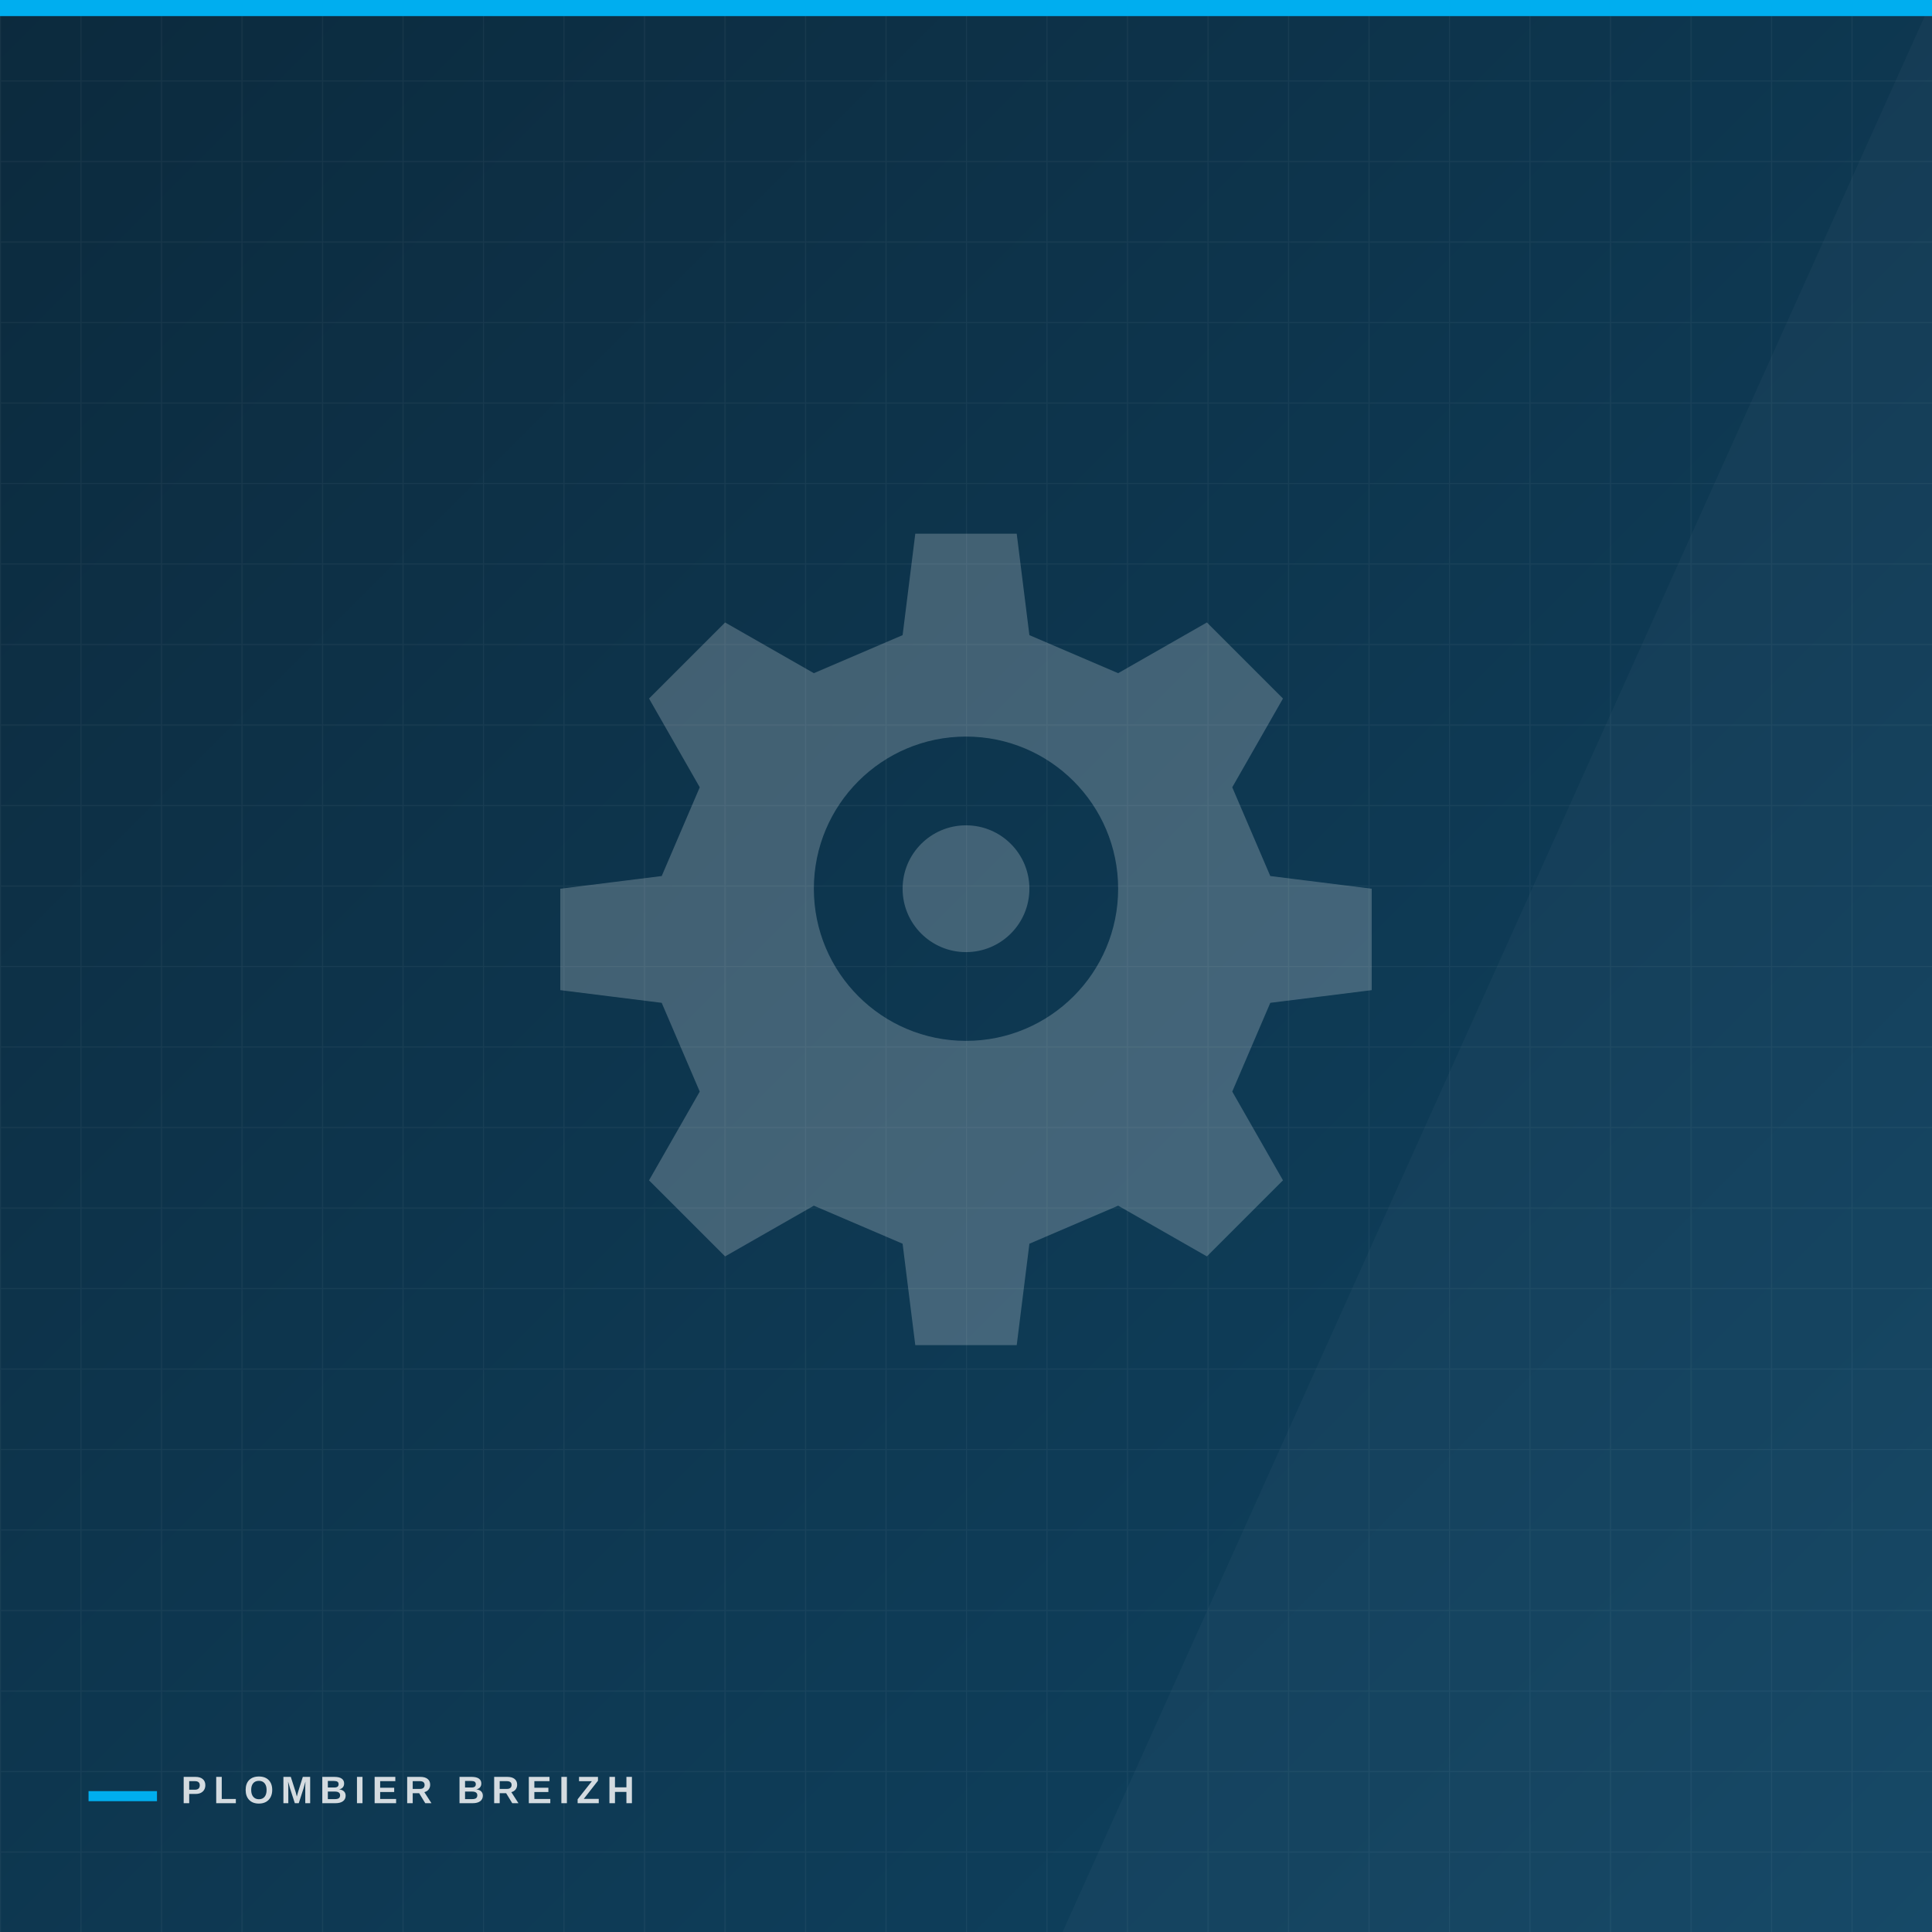
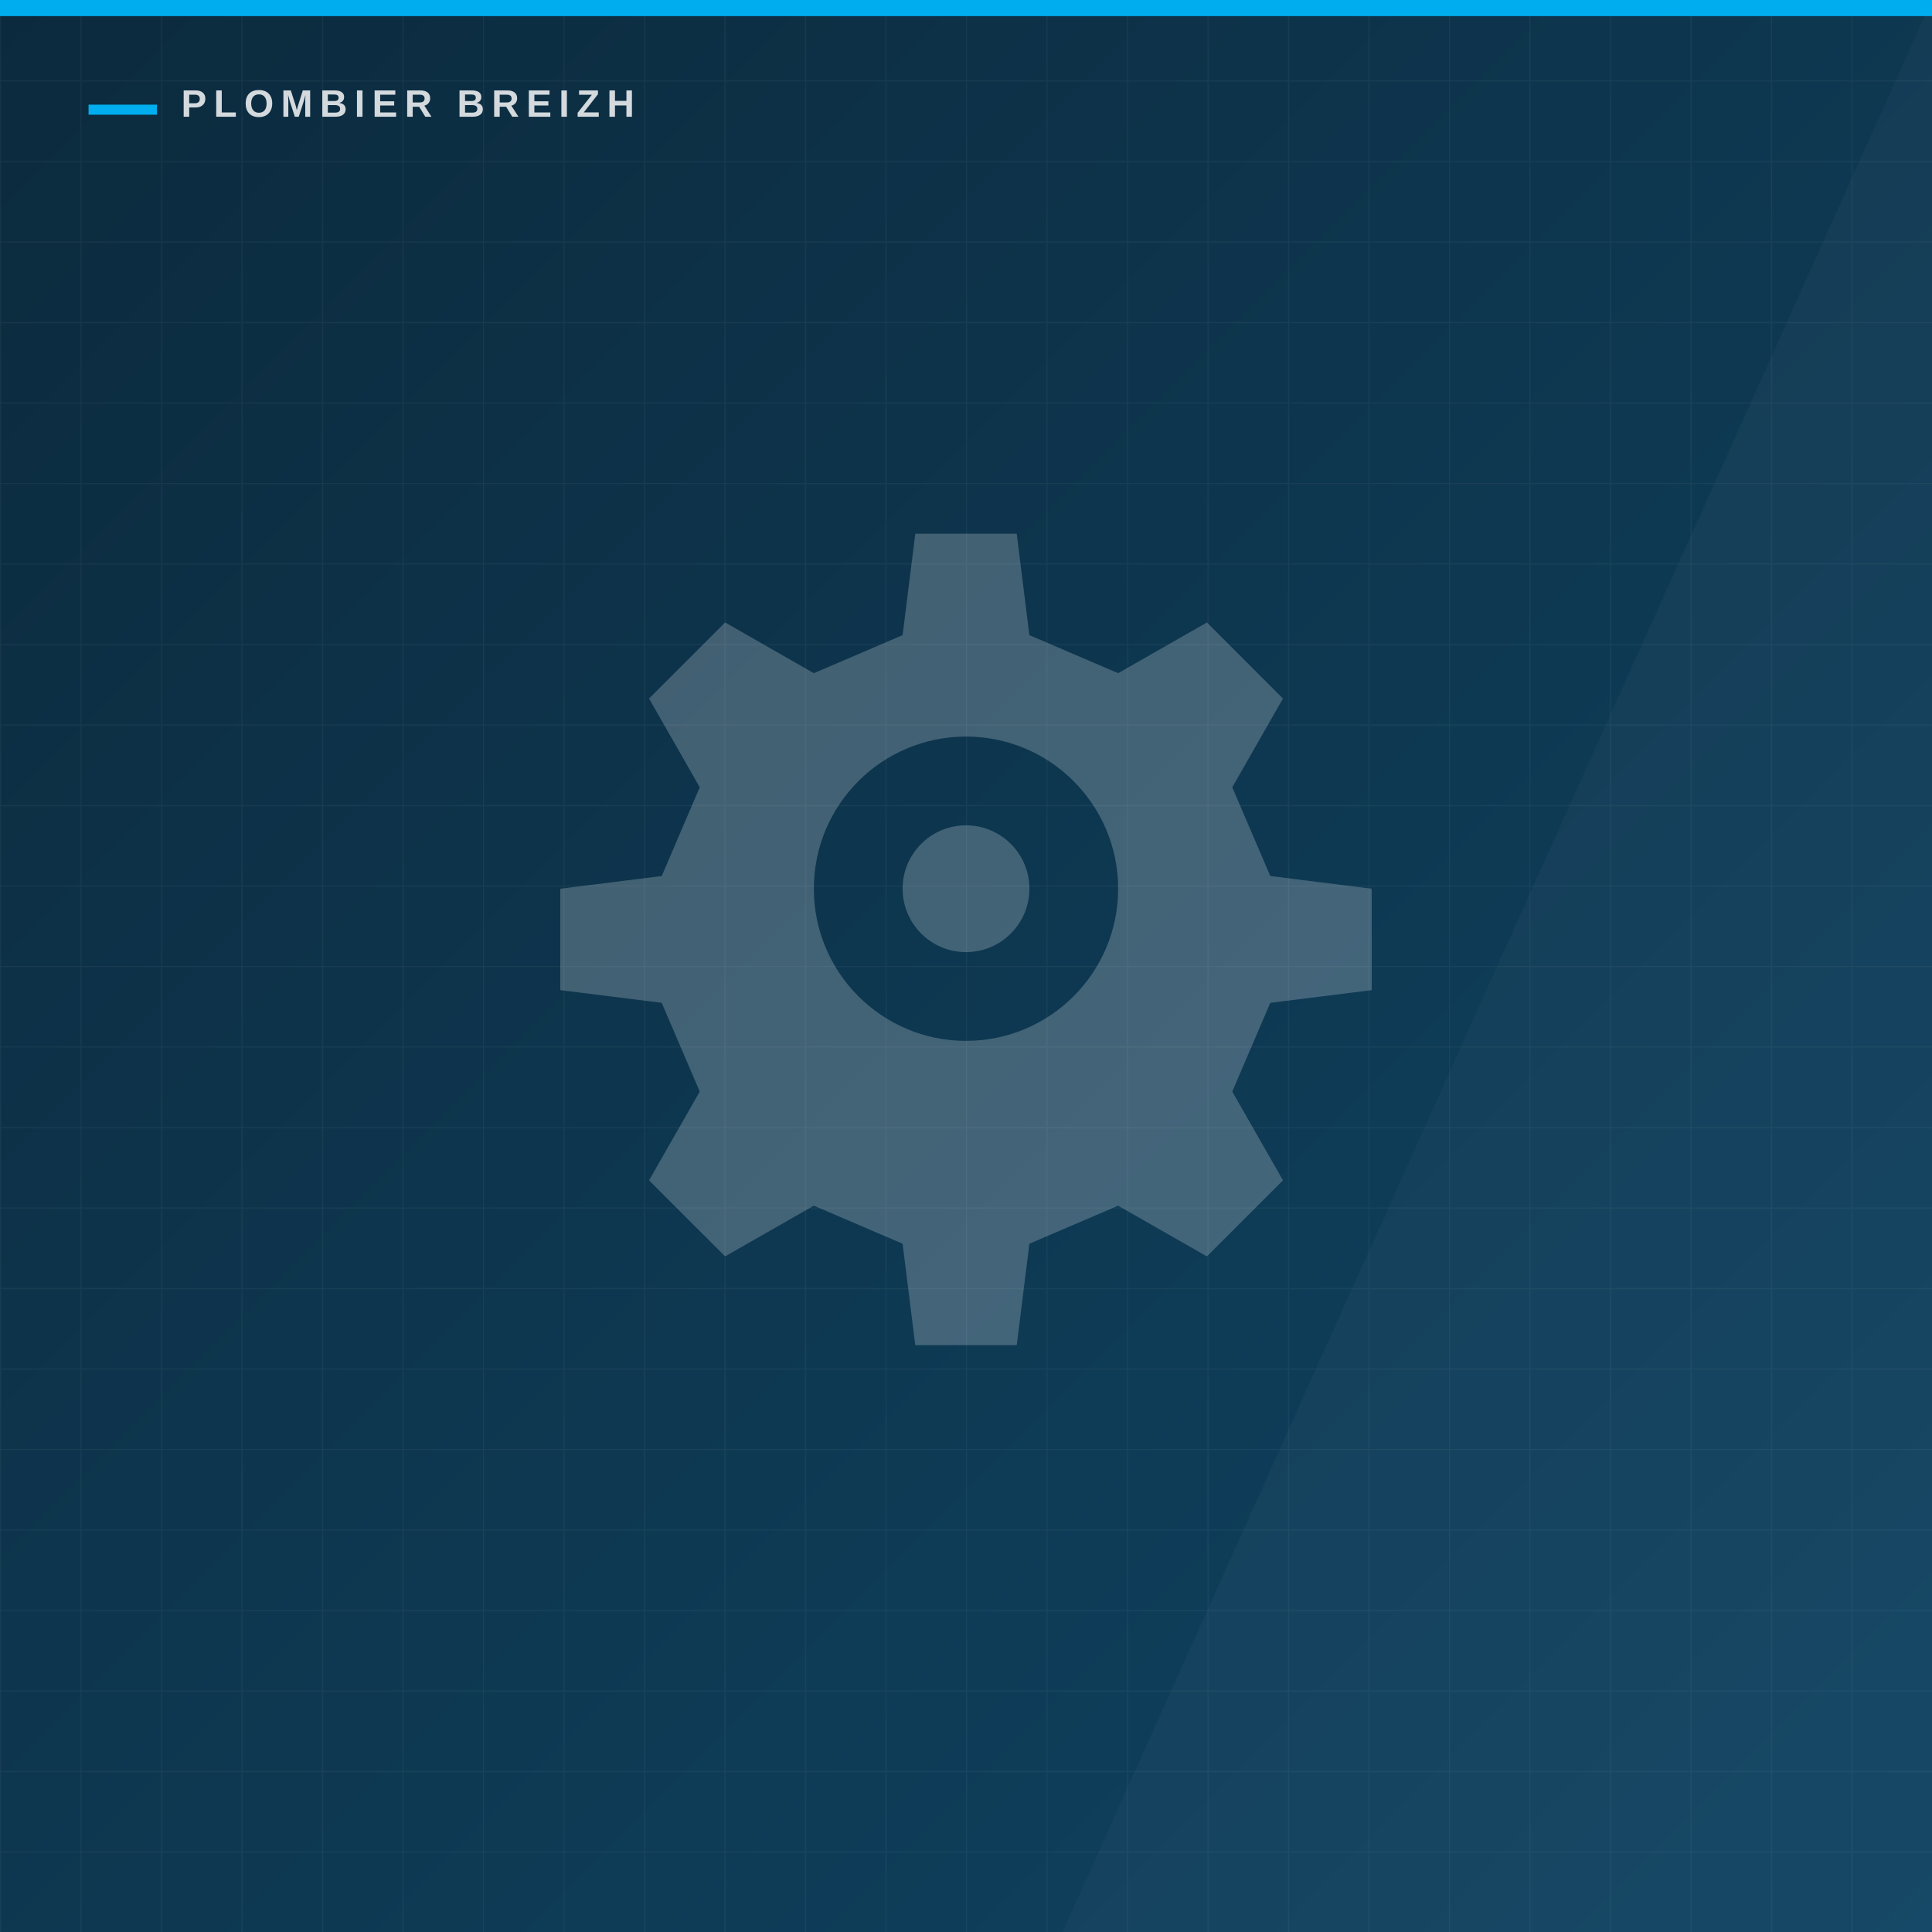
<svg xmlns="http://www.w3.org/2000/svg" viewBox="0 0 960 960" width="960" height="960" role="presentation">
  <defs>
    <linearGradient id="g" x1="0" y1="0" x2="1" y2="1">
      <stop offset="0" stop-color="#0C2A3D" />
      <stop offset="1" stop-color="#0F4463" />
    </linearGradient>
    <pattern id="p" width="40" height="40" patternUnits="userSpaceOnUse">
      <path d="M40 0H0v40" fill="none" stroke="#FFFFFF" stroke-opacity="0.05" stroke-width="1" />
    </pattern>
  </defs>
  <rect width="960" height="960" fill="url(#g)" />
  <rect width="960" height="960" fill="url(#p)" />
  <path d="M960 0 L960 960 L528 960 Z" fill="#FFFFFF" fill-opacity="0.03" />
  <rect x="0" y="0" width="960" height="8" fill="#00AEEF" />
  <g transform="translate(278.4 240) scale(6.300)">
    <path d="M32 20a12 12 0 1 0 0 24 12 12 0 0 0 0-24Zm0 7a5 5 0 1 1 0 10 5 5 0 0 1 0-10ZM28 4h8l1 8 7 3 7-4 6 6-4 7 3 7 8 1v8l-8 1-3 7 4 7-6 6-7-4-7 3-1 8h-8l-1-8-7-3-7 4-6-6 4-7-3-7-8-1v-8l8-1 3-7-4-7 6-6 7 4 7-3 1-8Z" fill="#FFFFFF" fill-opacity="0.22" />
  </g>
-   <g transform="translate(44 916)">
+   <g transform="translate(44 78)">
    <rect x="0" y="-26" width="34" height="5" fill="#00AEEF" />
    <text x="46" y="-20" font-family="Segoe UI,Helvetica Neue,Arial,sans-serif" font-size="19" font-weight="700" letter-spacing="3.5" fill="#FFFFFF" fill-opacity="0.82">PLOMBIER BREIZH</text>
  </g>
</svg>
